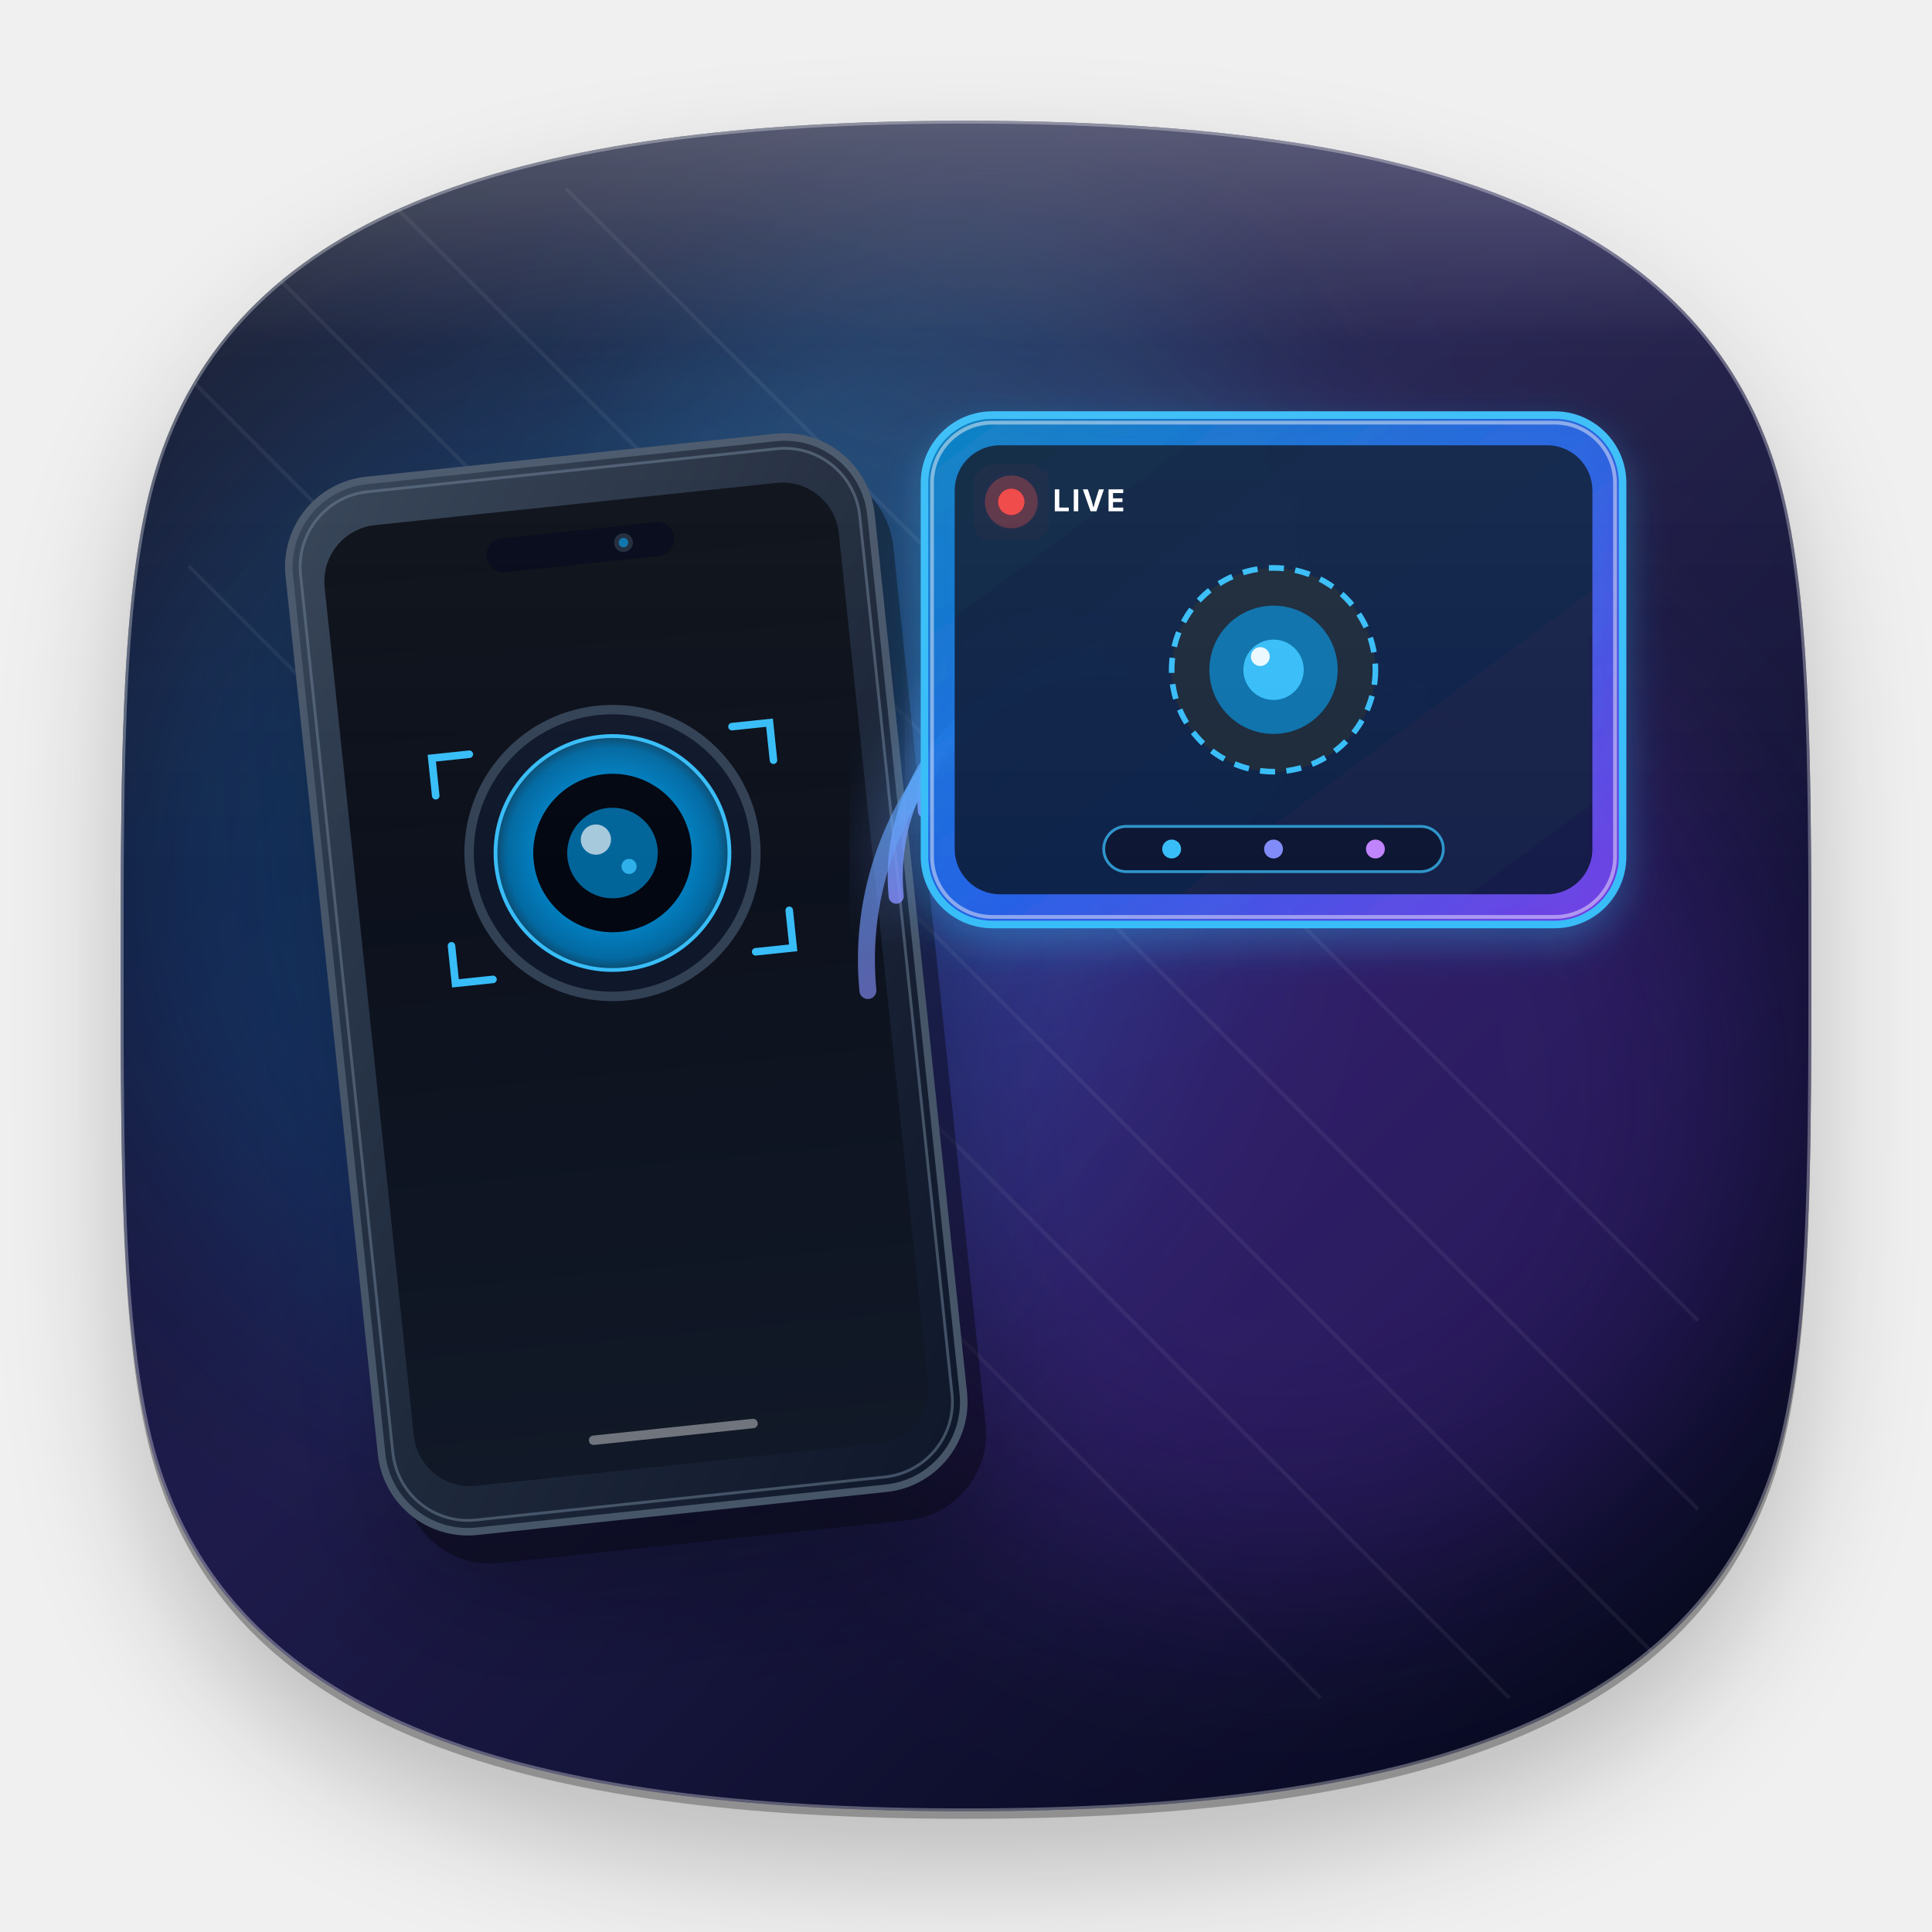
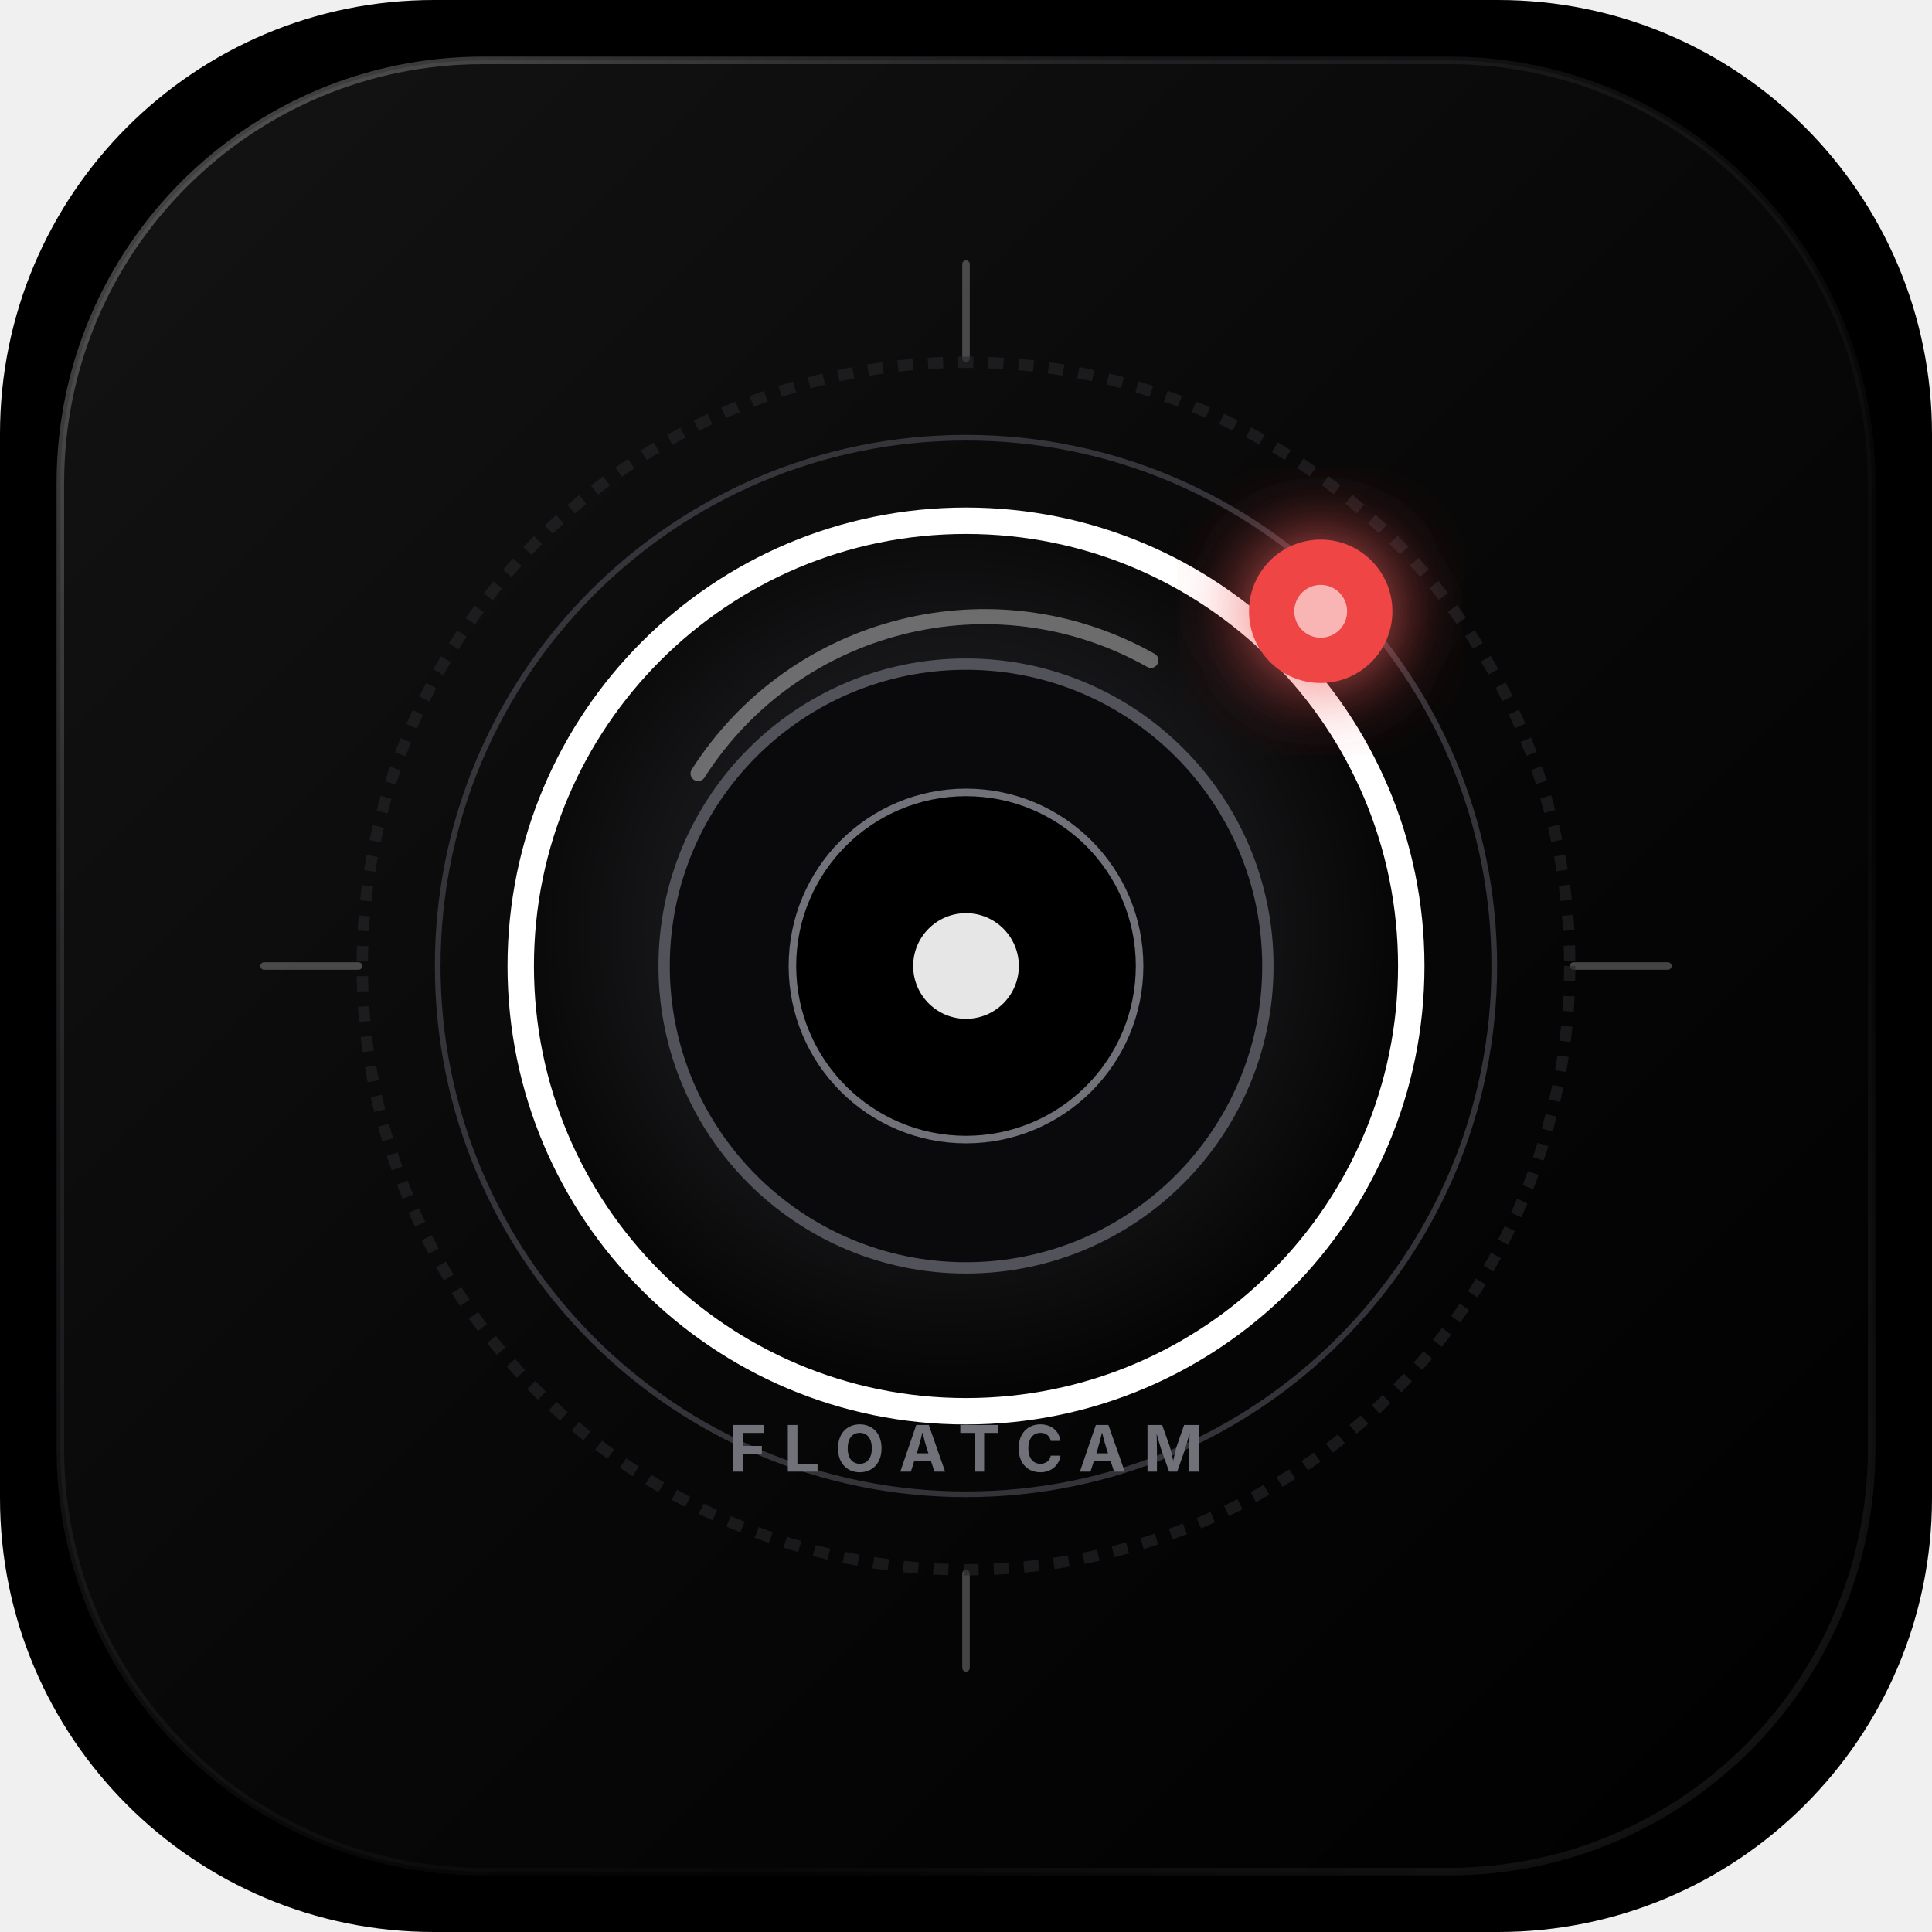
<svg xmlns="http://www.w3.org/2000/svg" viewBox="0 0 1024 1024" width="1024" height="1024">
  <defs>
-     <linearGradient id="bgGrad" x1="0%" y1="0%" x2="100%" y2="100%">
-       <stop offset="0%" stop-color="#0F172A" />
-       <stop offset="45%" stop-color="#1E1B4B" />
-       <stop offset="100%" stop-color="#020617" />
+     <linearGradient id="squircleBg" x1="0%" y1="0%" x2="100%" y2="100%">
+       <stop offset="0%" stop-color="#141414" />
+       <stop offset="50%" stop-color="#080808" />
+       <stop offset="100%" stop-color="#000000" />
    </linearGradient>
-     <linearGradient id="topHighlight" x1="0%" y1="0%" x2="0%" y2="100%">
-       <stop offset="0%" stop-color="#FFFFFF" stop-opacity="0.28" />
-       <stop offset="30%" stop-color="#FFFFFF" stop-opacity="0.05" />
-       <stop offset="100%" stop-color="#FFFFFF" stop-opacity="0" />
+     <linearGradient id="rimHighlight" x1="0%" y1="0%" x2="100%" y2="100%">
+       <stop offset="0%" stop-color="#ffffff" stop-opacity="0.32" />
+       <stop offset="30%" stop-color="#71717a" stop-opacity="0.2" />
+       <stop offset="70%" stop-color="#27272a" stop-opacity="0.1" />
+       <stop offset="100%" stop-color="#ffffff" stop-opacity="0.08" />
    </linearGradient>
-     <linearGradient id="phoneGrad" x1="0%" y1="0%" x2="100%" y2="100%">
-       <stop offset="0%" stop-color="#334155" />
-       <stop offset="50%" stop-color="#1E293B" />
-       <stop offset="100%" stop-color="#0F172A" />
-     </linearGradient>
-     <linearGradient id="screenGrad" x1="0%" y1="0%" x2="0%" y2="100%">
-       <stop offset="0%" stop-color="#090D16" />
-       <stop offset="100%" stop-color="#111827" />
-     </linearGradient>
-     <linearGradient id="floatingGrad" x1="0%" y1="0%" x2="100%" y2="100%">
-       <stop offset="0%" stop-color="#0284C7" stop-opacity="0.88" />
-       <stop offset="50%" stop-color="#2563EB" stop-opacity="0.9" />
-       <stop offset="100%" stop-color="#7C3AED" stop-opacity="0.92" />
-     </linearGradient>
-     <radialGradient id="lensRing" cx="50%" cy="50%" r="50%">
-       <stop offset="0%" stop-color="#38BDF8" />
-       <stop offset="60%" stop-color="#0284C7" />
-       <stop offset="90%" stop-color="#0369A1" />
-       <stop offset="100%" stop-color="#0C4A6E" />
+     <radialGradient id="innerLens" cx="48%" cy="46%" r="52%">
+       <stop offset="0%" stop-color="#2a2a2e" />
+       <stop offset="65%" stop-color="#141416" />
+       <stop offset="100%" stop-color="#050505" />
    </radialGradient>
-     <linearGradient id="waveGrad" x1="0%" y1="0%" x2="100%" y2="100%">
-       <stop offset="0%" stop-color="#38BDF8" />
-       <stop offset="50%" stop-color="#818CF8" />
-       <stop offset="100%" stop-color="#C084FC" />
-     </linearGradient>
-     <filter id="glow" x="-20%" y="-20%" width="140%" height="140%">
-       <feGaussianBlur stdDeviation="16" result="blur" />
+     <filter id="redGlow" x="-50%" y="-50%" width="200%" height="200%">
+       <feGaussianBlur in="SourceGraphic" stdDeviation="22" result="blur" />
      <feMerge>
        <feMergeNode in="blur" />
        <feMergeNode in="SourceGraphic" />
      </feMerge>
    </filter>
-     <filter id="dropShadow" x="-25%" y="-25%" width="150%" height="150%">
-       <feDropShadow dx="0" dy="28" stdDeviation="32" flood-color="#000000" flood-opacity="0.55" />
+     <filter id="softGlow" x="-30%" y="-30%" width="160%" height="160%">
+       <feGaussianBlur stdDeviation="10" result="blur" />
+       <feMerge>
+         <feMergeNode in="blur" />
+         <feMergeNode in="SourceGraphic" />
+       </feMerge>
    </filter>
-     <filter id="windowShadow" x="-30%" y="-30%" width="160%" height="160%">
-       <feDropShadow dx="0" dy="24" stdDeviation="28" flood-color="#000000" flood-opacity="0.65" />
-       <feDropShadow dx="0" dy="8" stdDeviation="10" flood-color="#38BDF8" flood-opacity="0.35" />
-     </filter>
-     <clipPath id="macSquircle">
-       <path d="M 512,64                C 748,64 896,112 940,244                C 960,304 960,400 960,512                C 960,624 960,720 940,780                C 896,912 748,960 512,960                C 276,960 128,912 84,780                C 64,720 64,624 64,512                C 64,400 64,304 84,244                C 128,112 276,64 512,64 Z" />
-     </clipPath>
  </defs>
-   <path d="M 512,68            C 748,68 896,116 940,248            C 960,308 960,404 960,516            C 960,628 960,724 940,784            C 896,916 748,964 512,964            C 276,964 128,916 84,784            C 64,724 64,628 64,516            C 64,404 64,308 84,248            C 128,116 276,68 512,68 Z" fill="#000000" opacity="0.4" filter="url(#dropShadow)" />
-   <g clip-path="url(#macSquircle)">
-     <rect x="64" y="64" width="896" height="896" fill="url(#bgGrad)" />
-     <circle cx="340" cy="460" r="280" fill="#0284C7" opacity="0.22" filter="blur(60px)" />
-     <circle cx="680" cy="580" r="260" fill="#7C3AED" opacity="0.25" filter="blur(60px)" />
-     <circle cx="512" cy="300" r="180" fill="#38BDF8" opacity="0.18" filter="blur(50px)" />
-     <g opacity="0.06" stroke="#FFFFFF" stroke-width="2">
-       <line x1="100" y1="100" x2="900" y2="900" />
-       <line x1="200" y1="100" x2="900" y2="800" />
-       <line x1="300" y1="100" x2="900" y2="700" />
-       <line x1="100" y1="200" x2="800" y2="900" />
-       <line x1="100" y1="300" x2="700" y2="900" />
-     </g>
-     <g transform="translate(180, 240) rotate(-6, 170, 310)">
-       <rect x="10" y="18" width="310" height="560" rx="46" fill="#000000" opacity="0.45" filter="url(#dropShadow)" />
-       <rect x="0" y="0" width="310" height="560" rx="46" fill="url(#phoneGrad)" stroke="#475569" stroke-width="4" />
-       <rect x="6" y="6" width="298" height="548" rx="40" fill="none" stroke="#64748B" stroke-width="1.5" opacity="0.6" />
-       <rect x="18" y="24" width="274" height="512" rx="30" fill="url(#screenGrad)" />
-       <rect x="105" y="38" width="100" height="18" rx="9" fill="#020617" />
-       <circle cx="178" cy="47" r="5" fill="#1E293B" />
-       <circle cx="178" cy="47" r="2.5" fill="#0284C7" opacity="0.8" />
-       <circle cx="155" cy="210" r="76" fill="#0F172A" stroke="#334155" stroke-width="5" />
-       <circle cx="155" cy="210" r="62" fill="url(#lensRing)" stroke="#38BDF8" stroke-width="2" />
-       <circle cx="155" cy="210" r="42" fill="#030712" />
-       <circle cx="155" cy="210" r="24" fill="#0284C7" opacity="0.75" />
-       <circle cx="147" cy="202" r="8" fill="#FFFFFF" opacity="0.65" />
-       <circle cx="163" cy="218" r="4" fill="#38BDF8" opacity="0.85" />
-       <path d="M 85 150 L 65 150 L 65 170" fill="none" stroke="#38BDF8" stroke-width="4" stroke-linecap="round" />
-       <path d="M 225 150 L 245 150 L 245 170" fill="none" stroke="#38BDF8" stroke-width="4" stroke-linecap="round" />
-       <path d="M 65 250 L 65 270 L 85 270" fill="none" stroke="#38BDF8" stroke-width="4" stroke-linecap="round" />
-       <path d="M 245 250 L 245 270 L 225 270" fill="none" stroke="#38BDF8" stroke-width="4" stroke-linecap="round" />
-       <rect x="110" y="516" width="90" height="5" rx="2.5" fill="#FFFFFF" opacity="0.4" />
-     </g>
-     <g transform="translate(480, 360)">
-       <path d="M 10,70 A 55,55 0 0,1 60,10" fill="none" stroke="url(#waveGrad)" stroke-width="7" stroke-linecap="round" opacity="0.95" filter="url(#glow)" />
-       <path d="M -5,115 A 110,110 0 0,1 115,-5" fill="none" stroke="url(#waveGrad)" stroke-width="8" stroke-linecap="round" opacity="0.85" filter="url(#glow)" />
-       <path d="M -20,165 A 170,170 0 0,1 170,-20" fill="none" stroke="url(#waveGrad)" stroke-width="9" stroke-linecap="round" opacity="0.65" />
-     </g>
-     <g transform="translate(490, 220)" filter="url(#windowShadow)">
-       <rect x="0" y="0" width="370" height="270" rx="36" fill="url(#floatingGrad)" stroke="#38BDF8" stroke-width="4" />
-       <rect x="4" y="4" width="362" height="262" rx="32" fill="none" stroke="#FFFFFF" stroke-width="2" opacity="0.45" />
-       <rect x="16" y="16" width="338" height="238" rx="24" fill="#0B132B" opacity="0.85" />
-       <g transform="translate(36, 36)">
-         <circle cx="10" cy="10" r="7" fill="#EF4444" />
-         <circle cx="10" cy="10" r="14" fill="#EF4444" opacity="0.35" filter="url(#glow)" />
-         <text x="32" y="15" fill="#FFFFFF" font-family="-apple-system, BlinkMacSystemFont, 'SF Pro Display', sans-serif" font-size="16" font-weight="700" letter-spacing="1">LIVE</text>
-       </g>
-       <circle cx="185" cy="135" r="54" fill="#1E293B" stroke="#38BDF8" stroke-width="3" stroke-dasharray="8 6" />
-       <circle cx="185" cy="135" r="34" fill="#0284C7" opacity="0.8" />
-       <circle cx="185" cy="135" r="16" fill="#38BDF8" />
-       <circle cx="178" cy="128" r="5" fill="#FFFFFF" opacity="0.9" />
-       <g transform="translate(95, 218)">
-         <rect x="0" y="0" width="180" height="24" rx="12" fill="#0F172A" opacity="0.75" stroke="#38BDF8" stroke-width="1.5" />
-         <circle cx="36" cy="12" r="5" fill="#38BDF8" />
-         <circle cx="90" cy="12" r="5" fill="#818CF8" />
-         <circle cx="144" cy="12" r="5" fill="#C084FC" />
-       </g>
-     </g>
-     <rect x="64" y="64" width="896" height="400" fill="url(#topHighlight)" pointer-events="none" />
-     <path d="M 512,64              C 748,64 896,112 940,244              C 960,304 960,400 960,512              C 960,624 960,720 940,780              C 896,912 748,960 512,960              C 276,960 128,912 84,780              C 64,720 64,624 64,512              C 64,400 64,304 84,244              C 128,112 276,64 512,64 Z" fill="none" stroke="#FFFFFF" stroke-width="3" opacity="0.32" />
+   <rect width="1024" height="1024" fill="#000000" rx="230" />
+   <rect x="32" y="32" width="960" height="960" rx="224" fill="url(#squircleBg)" stroke="url(#rimHighlight)" stroke-width="4" />
+   <g opacity="0.25">
+     <line x1="512" y1="140" x2="512" y2="190" stroke="#ffffff" stroke-width="4" stroke-linecap="round" />
+     <line x1="512" y1="834" x2="512" y2="884" stroke="#ffffff" stroke-width="4" stroke-linecap="round" />
+     <line x1="140" y1="512" x2="190" y2="512" stroke="#ffffff" stroke-width="4" stroke-linecap="round" />
+     <line x1="834" y1="512" x2="884" y2="512" stroke="#ffffff" stroke-width="4" stroke-linecap="round" />
  </g>
+   <circle cx="512" cy="512" r="320" fill="none" stroke="#27272a" stroke-width="6" stroke-dasharray="8 8" opacity="0.6" />
+   <circle cx="512" cy="512" r="280" fill="none" stroke="#3f3f46" stroke-width="3" opacity="0.8" />
+   <circle cx="512" cy="512" r="236" fill="url(#innerLens)" stroke="#ffffff" stroke-width="14" />
+   <circle cx="512" cy="512" r="160" fill="#0a0a0c" stroke="#52525b" stroke-width="6" />
+   <circle cx="512" cy="512" r="92" fill="#000000" stroke="#71717a" stroke-width="4" />
+   <path d="M 370 410 A 180 180 0 0 1 610 350" fill="none" stroke="#ffffff" stroke-width="8" stroke-linecap="round" opacity="0.38" />
+   <circle cx="512" cy="512" r="28" fill="#ffffff" opacity="0.9" />
+   <g filter="url(#redGlow)">
+     <circle cx="700" cy="324" r="38" fill="#ef4444" />
+     <circle cx="700" cy="324" r="14" fill="#ffffff" opacity="0.6" />
+   </g>
+   <text x="512" y="780" text-anchor="middle" font-family="-apple-system, BlinkMacSystemFont, 'SF Pro Display', 'Inter', sans-serif" font-size="34" font-weight="700" letter-spacing="9" fill="#71717a">FLOATCAM</text>
</svg>
